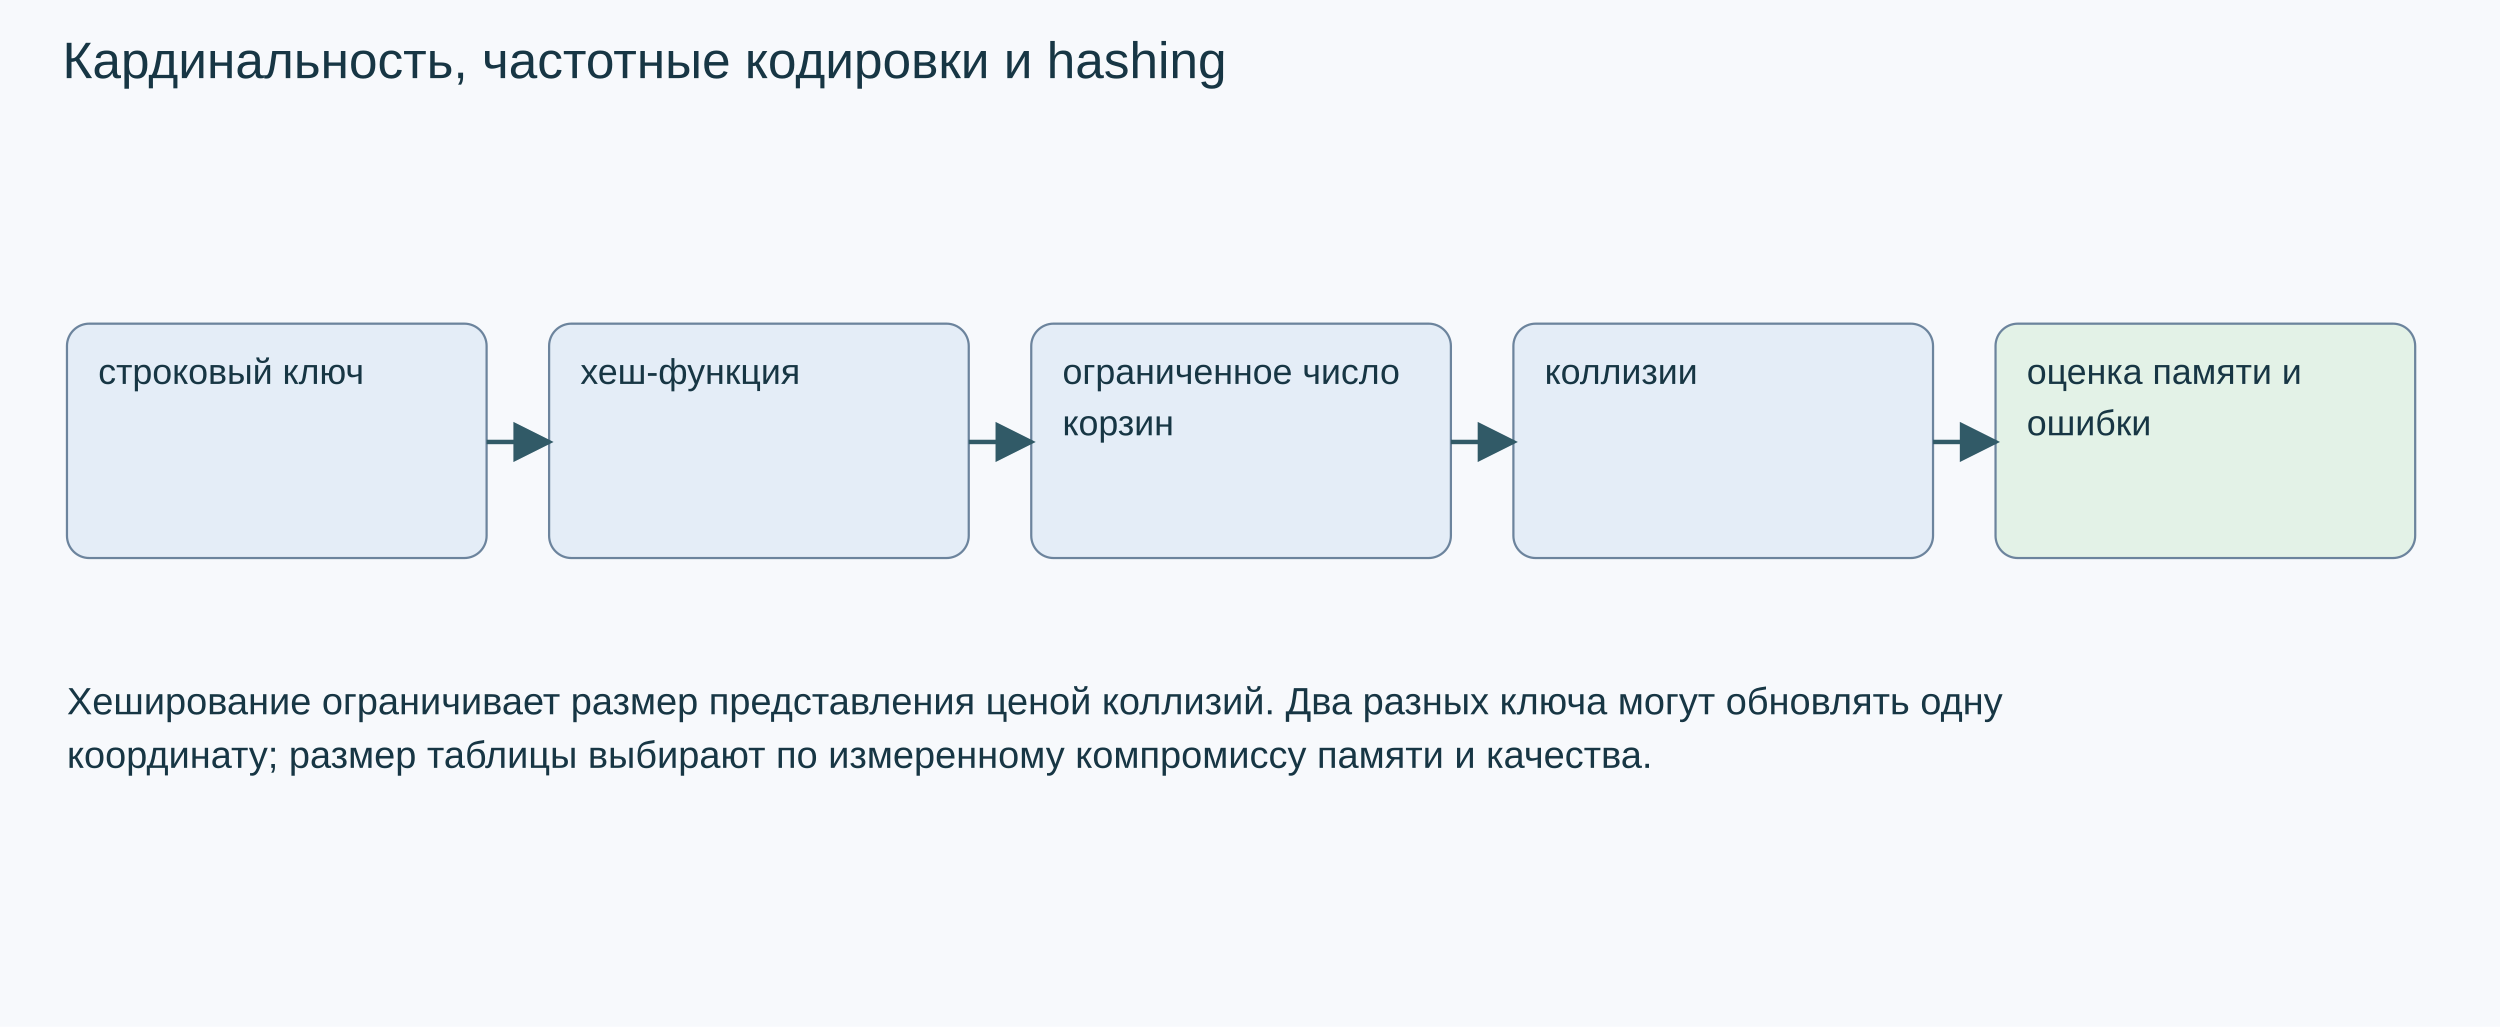
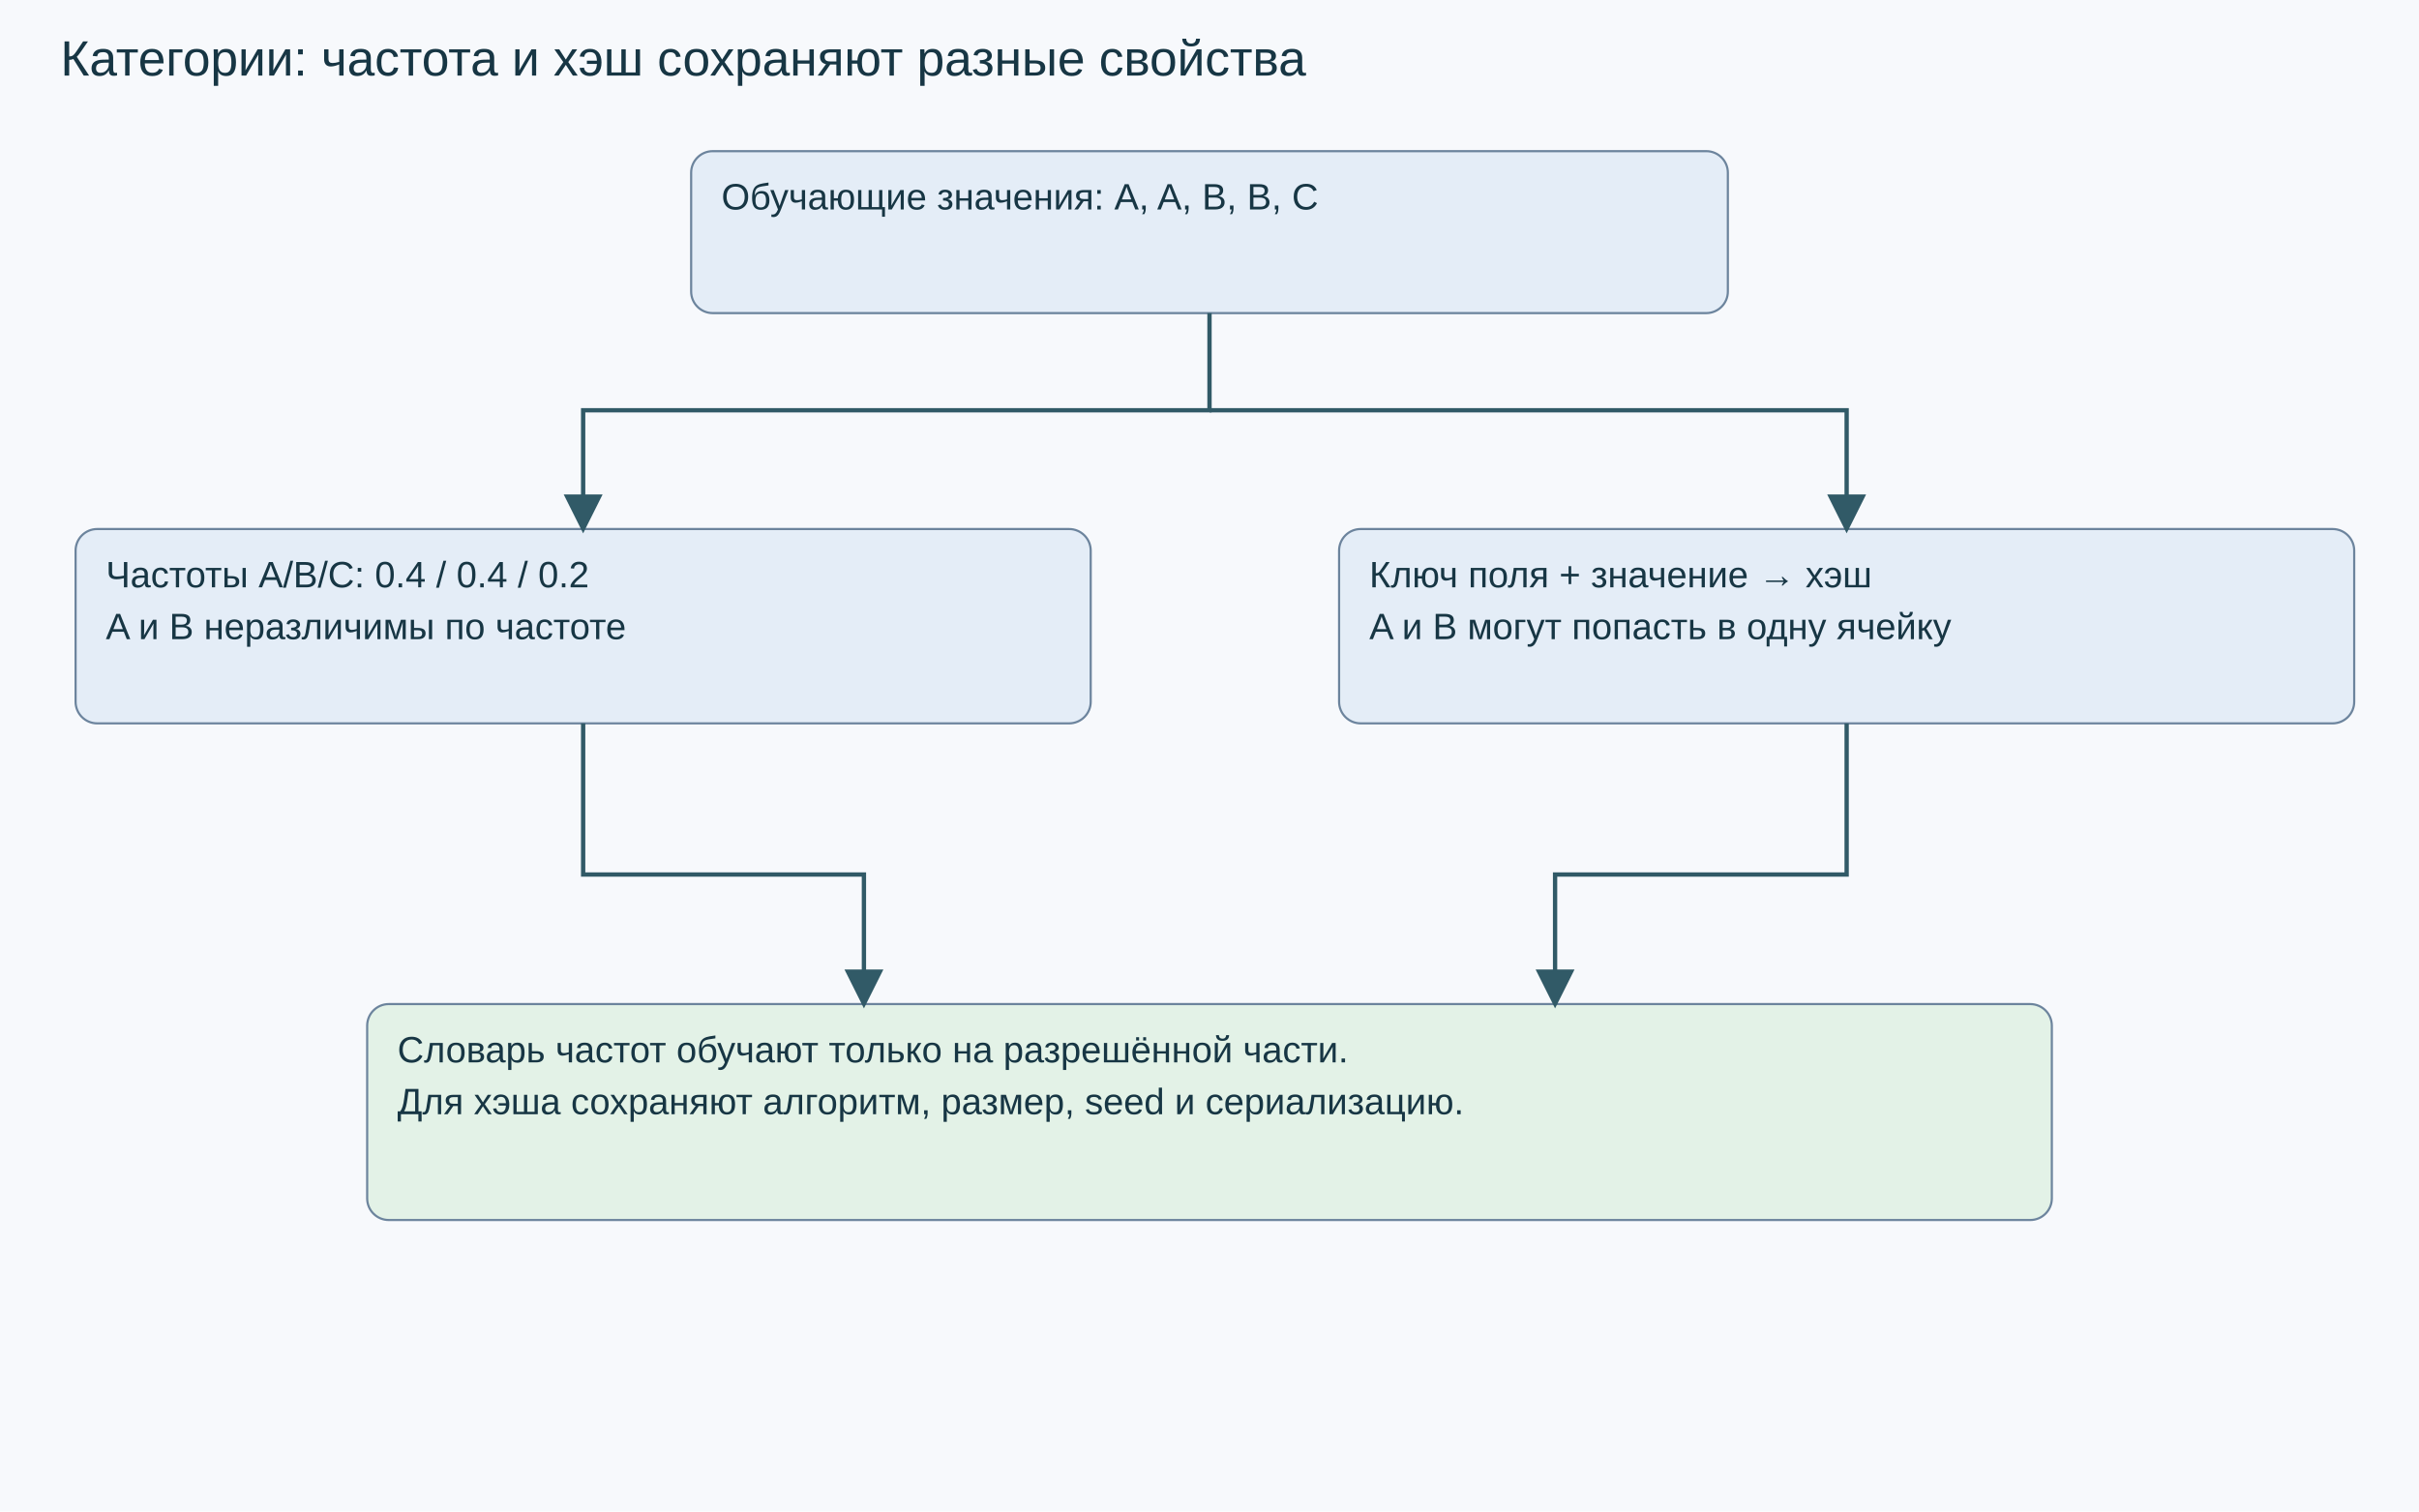
- <svg xmlns="http://www.w3.org/2000/svg" viewBox="0 0 1120 460" role="img" aria-labelledby="title desc">
+ <svg xmlns="http://www.w3.org/2000/svg" viewBox="0 0 1120 700" role="img" aria-labelledby="title desc">
  <defs>
    <marker id="arrow" markerWidth="9" markerHeight="9" refX="8" refY="4.5" orient="auto">
      <path d="M0,0 L9,4.5 L0,9" fill="#315a67" />
    </marker>
  </defs>
-   <rect width="1120" height="460" fill="#f7f9fc" />
+   <rect width="1120" height="700" fill="#f7f9fc" />
  <text x="28" y="35" font-family="Segoe UI,Arial,sans-serif" font-size="23" fill="#173644">
-     <tspan x="28" dy="0">Кардинальность, частотные кодировки и hashing</tspan>
+     <tspan x="28" dy="0">Категории: частота и хэш сохраняют разные свойства</tspan>
  </text>
-   <rect x="30" y="145" width="188" height="105" rx="10" fill="#e4edf7" stroke="#6c849d" />
-   <text x="44" y="172" font-family="Segoe UI,Arial,sans-serif" font-size="16" fill="#173644">
-     <tspan x="44" dy="0">строковый ключ</tspan>
+   <rect x="320" y="70" width="480" height="75" rx="10" fill="#e4edf7" stroke="#6c849d" />
+   <text x="334" y="97" font-family="Segoe UI,Arial,sans-serif" font-size="17" fill="#173644">
+     <tspan x="334" dy="0">Обучающие значения: A, A, B, B, C</tspan>
  </text>
-   <rect x="246" y="145" width="188" height="105" rx="10" fill="#e4edf7" stroke="#6c849d" />
-   <text x="260" y="172" font-family="Segoe UI,Arial,sans-serif" font-size="16" fill="#173644">
-     <tspan x="260" dy="0">хеш-функция</tspan>
+   <rect x="35" y="245" width="470" height="90" rx="10" fill="#e4edf7" stroke="#6c849d" />
+   <text x="49" y="272" font-family="Segoe UI,Arial,sans-serif" font-size="17" fill="#173644">
+     <tspan x="49" dy="0">Частоты A/B/C: 0.4 / 0.4 / 0.2</tspan>
+     <tspan x="49" dy="24">A и B неразличимы по частоте</tspan>
  </text>
-   <path d="M218,198 L246,198" fill="none" stroke="#315a67" stroke-width="2" marker-end="url(#arrow)" />
-   <rect x="462" y="145" width="188" height="105" rx="10" fill="#e4edf7" stroke="#6c849d" />
-   <text x="476" y="172" font-family="Segoe UI,Arial,sans-serif" font-size="16" fill="#173644">
-     <tspan x="476" dy="0">ограниченное число</tspan>
-     <tspan x="476" dy="23">корзин</tspan>
+   <rect x="620" y="245" width="470" height="90" rx="10" fill="#e4edf7" stroke="#6c849d" />
+   <text x="634" y="272" font-family="Segoe UI,Arial,sans-serif" font-size="17" fill="#173644">
+     <tspan x="634" dy="0">Ключ поля + значение → хэш</tspan>
+     <tspan x="634" dy="24">A и B могут попасть в одну ячейку</tspan>
  </text>
-   <path d="M434,198 L462,198" fill="none" stroke="#315a67" stroke-width="2" marker-end="url(#arrow)" />
-   <rect x="678" y="145" width="188" height="105" rx="10" fill="#e4edf7" stroke="#6c849d" />
-   <text x="692" y="172" font-family="Segoe UI,Arial,sans-serif" font-size="16" fill="#173644">
-     <tspan x="692" dy="0">коллизии</tspan>
+   <path d="M560,145 L560,190 L270,190 L270,245" fill="none" stroke="#315a67" stroke-width="2" marker-end="url(#arrow)" />
+   <path d="M560,190 L855,190 L855,245" fill="none" stroke="#315a67" stroke-width="2" marker-end="url(#arrow)" />
+   <rect x="170" y="465" width="780" height="100" rx="10" fill="#e3f2e7" stroke="#6c849d" />
+   <text x="184" y="492" font-family="Segoe UI,Arial,sans-serif" font-size="17" fill="#173644">
+     <tspan x="184" dy="0">Словарь частот обучают только на разрешённой части.</tspan>
+     <tspan x="184" dy="24">Для хэша сохраняют алгоритм, размер, seed и сериализацию.</tspan>
  </text>
-   <path d="M650,198 L678,198" fill="none" stroke="#315a67" stroke-width="2" marker-end="url(#arrow)" />
-   <rect x="894" y="145" width="188" height="105" rx="10" fill="#e3f2e7" stroke="#6c849d" />
-   <text x="908" y="172" font-family="Segoe UI,Arial,sans-serif" font-size="16" fill="#173644">
-     <tspan x="908" dy="0">оценка памяти и</tspan>
-     <tspan x="908" dy="23">ошибки</tspan>
-   </text>
-   <path d="M866,198 L894,198" fill="none" stroke="#315a67" stroke-width="2" marker-end="url(#arrow)" />
-   <text x="30" y="320" font-family="Segoe UI,Arial,sans-serif" font-size="17" fill="#173644">
-     <tspan x="30" dy="0">Хеширование ограничивает размер представления ценой коллизий. Два разных ключа могут обновлять одну</tspan>
-     <tspan x="30" dy="24">координату; размер таблицы выбирают по измеренному компромиссу памяти и качества.</tspan>
-   </text>
+   <path d="M270,335 L270,405 L400,405 L400,465" fill="none" stroke="#315a67" stroke-width="2" marker-end="url(#arrow)" />
+   <path d="M855,335 L855,405 L720,405 L720,465" fill="none" stroke="#315a67" stroke-width="2" marker-end="url(#arrow)" />
</svg>
